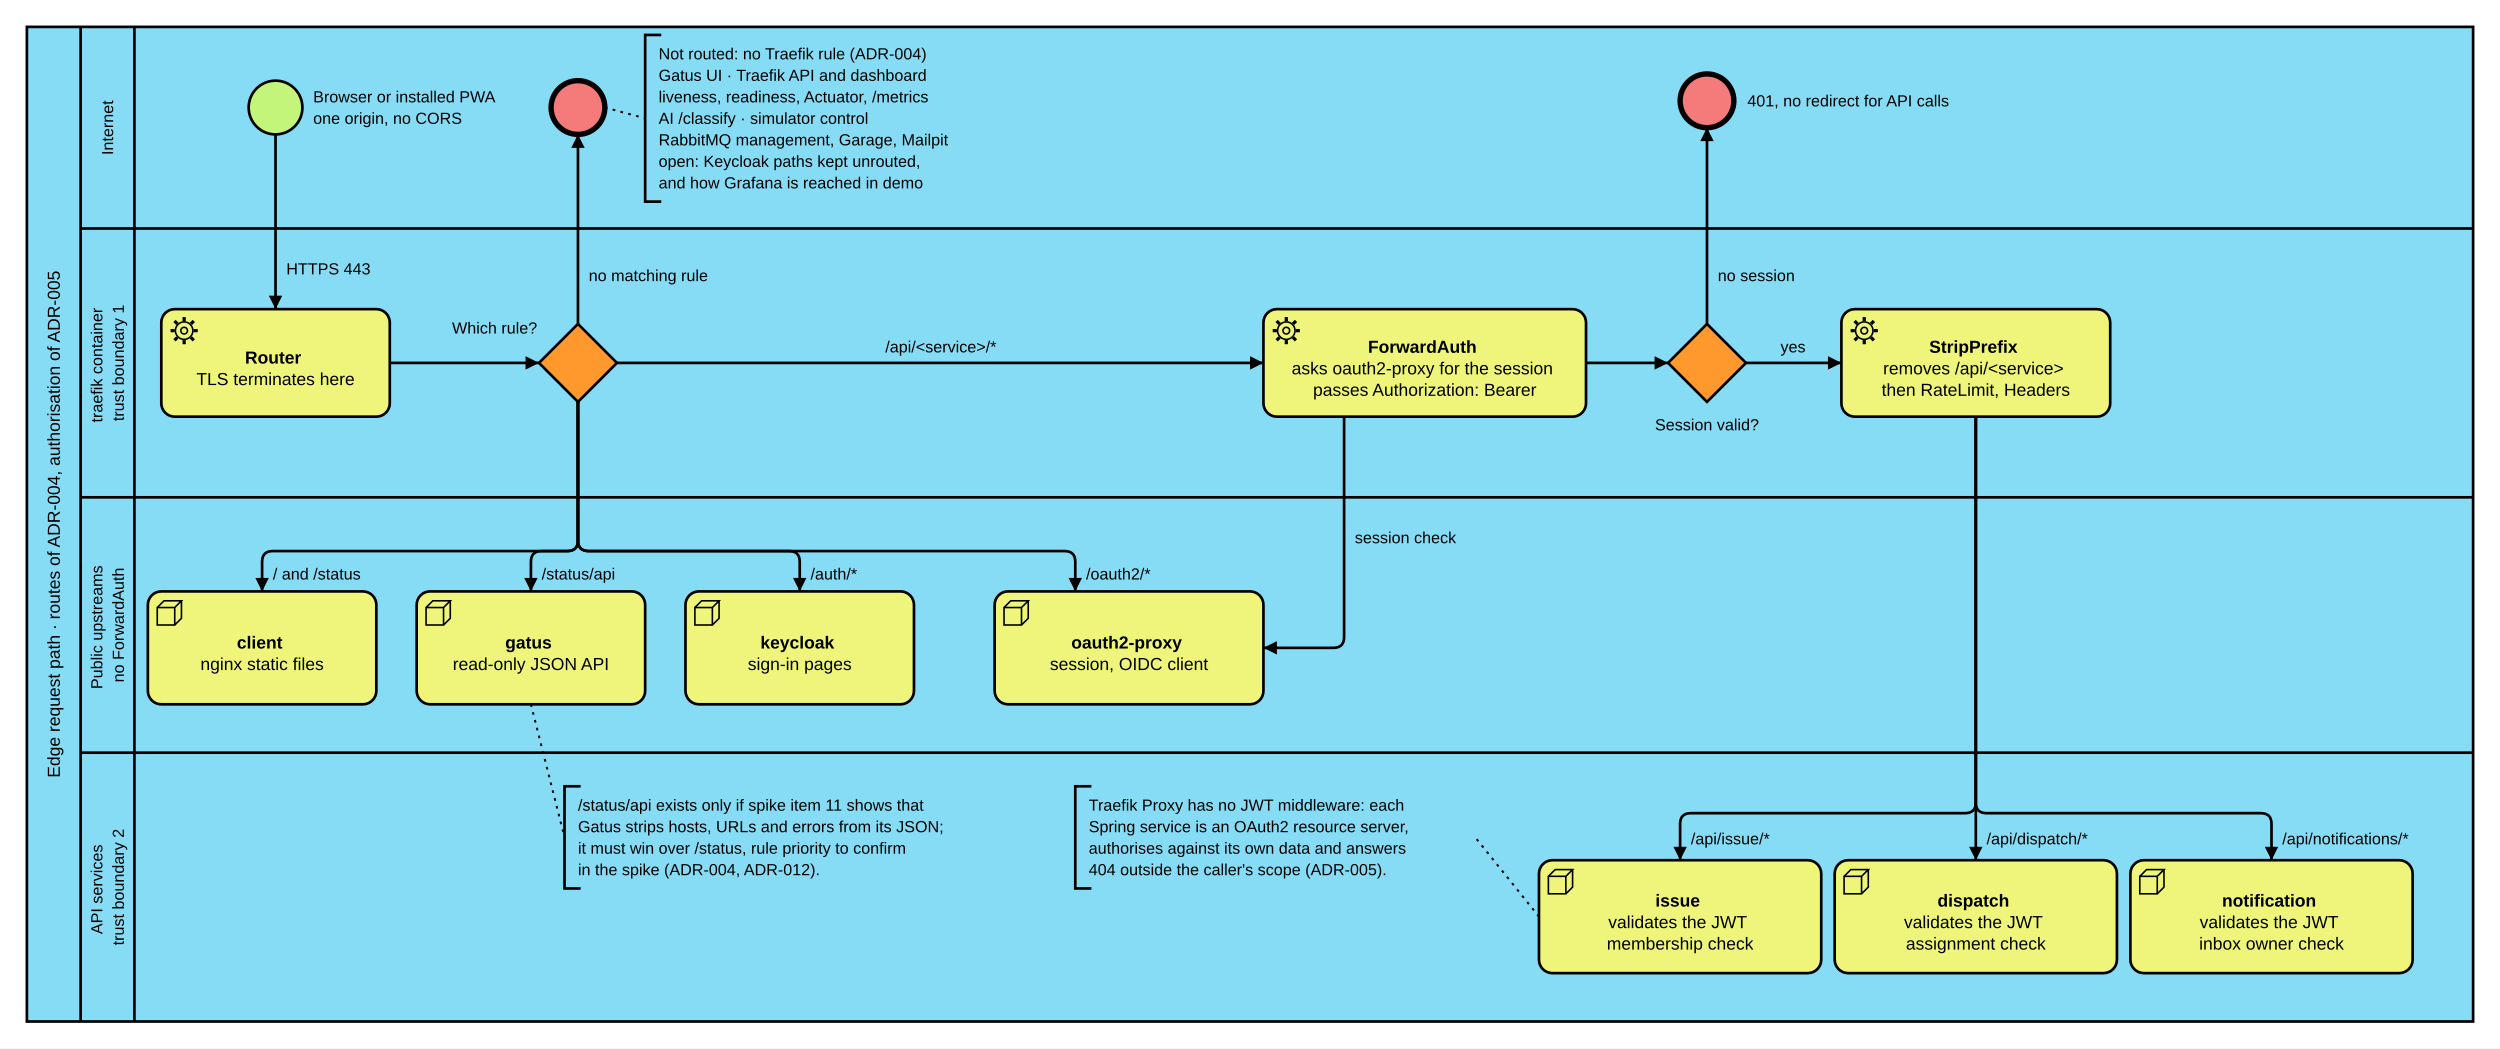
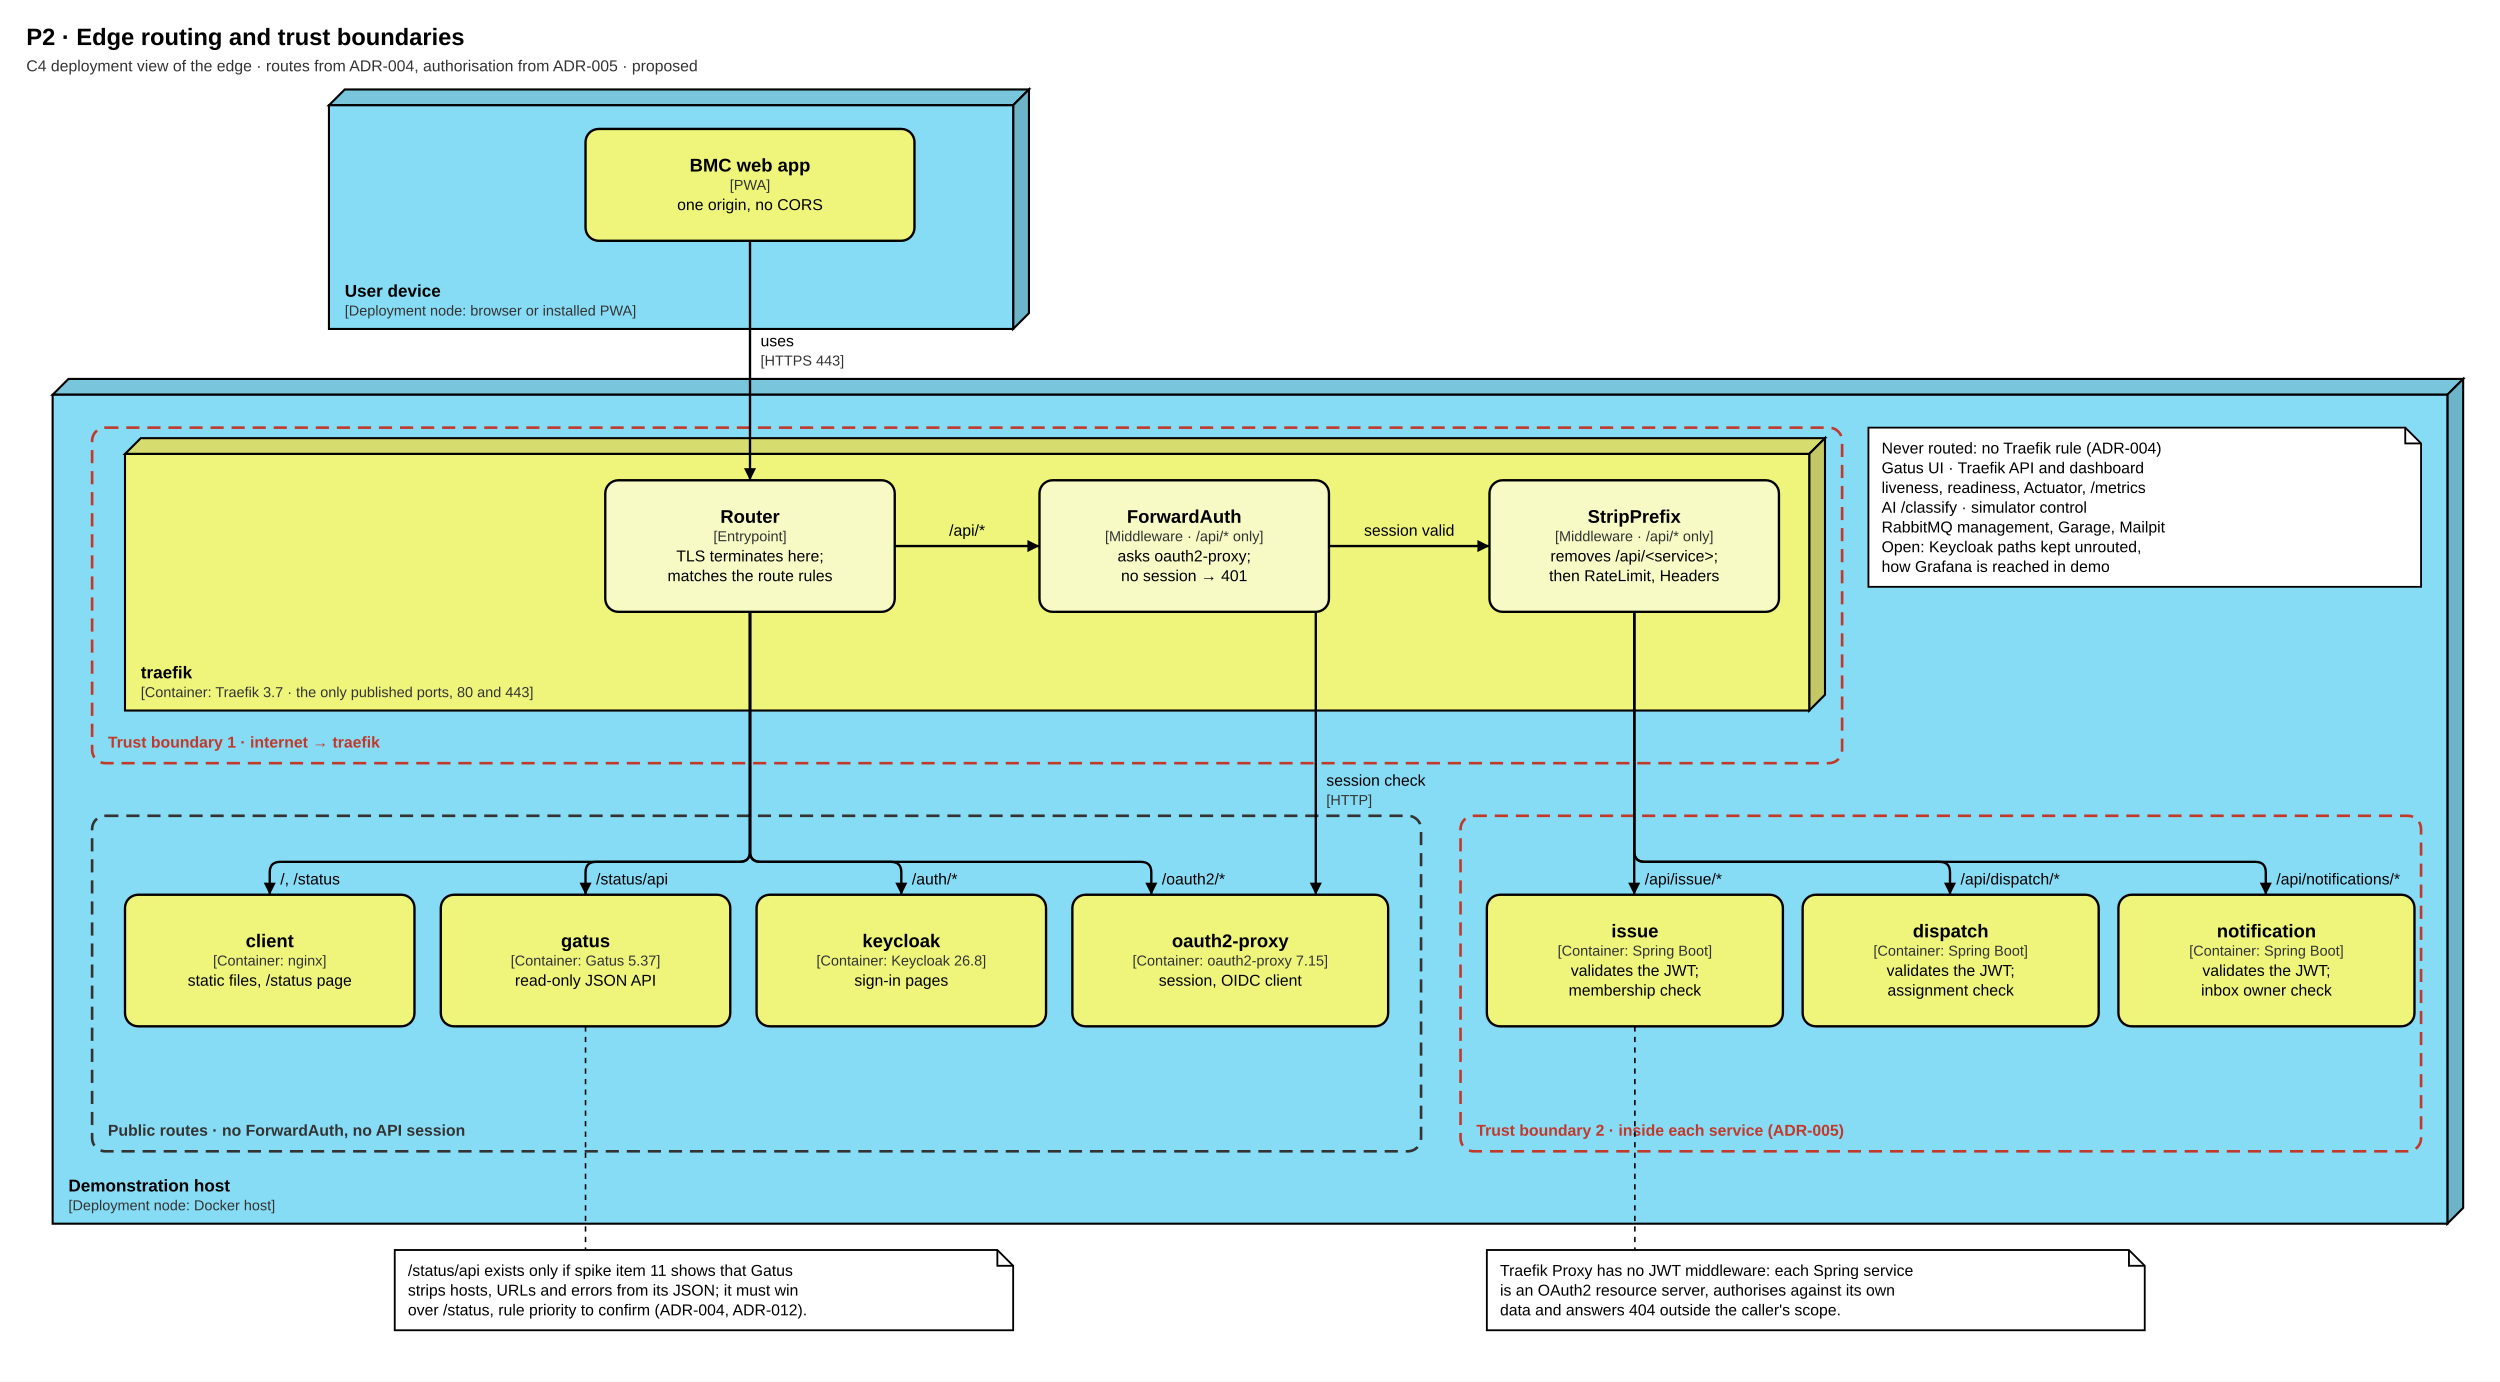
- <svg xmlns="http://www.w3.org/2000/svg" width="1860" height="780" viewBox="0 0 1860 780" font-family="Arial, 'Liberation Sans', Helvetica, sans-serif" fill="#000000">
+ <svg xmlns="http://www.w3.org/2000/svg" width="1900" height="1050" viewBox="0 0 1900 1050" font-family="Arial, 'Liberation Sans', Helvetica, sans-serif">
  <defs>
-     <marker id="arrow" viewBox="0 0 12 12" refX="11" refY="6" markerWidth="12" markerHeight="12" markerUnits="userSpaceOnUse" orient="auto">
+     <marker id="arrow" viewBox="0 0 12 12" refX="11" refY="6" markerWidth="11" markerHeight="11" markerUnits="userSpaceOnUse" orient="auto">
      <path d="M1 1 L11 6 L1 11 Z" fill="#000000" />
    </marker>
  </defs>
  <rect width="100%" height="100%" fill="#FFFFFF" />
-   <rect x="20" y="20" width="1820" height="740" fill="#87DCF5" stroke="#000000" stroke-width="2" />
-   <path d="M60 20 v740" stroke="#000000" stroke-width="2" />
-   <text x="40.0" y="390.0" font-size="13" text-anchor="middle" dominant-baseline="central" transform="rotate(-90 40.0 390.0)">
-     <tspan x="40.0" dy="0">Edge request path · routes of ADR-004, authorisation of ADR-005</tspan>
-   </text>
-   <path d="M100 20 v150" stroke="#000000" stroke-width="2" />
-   <text x="80.0" y="95.0" font-size="12" text-anchor="middle" dominant-baseline="central" transform="rotate(-90 80.0 95.0)">
-     <tspan x="80.0" dy="0">Internet</tspan>
-   </text>
-   <path d="M100 170 v200" stroke="#000000" stroke-width="2" />
-   <text x="80.0" y="262.0" font-size="12" text-anchor="middle" dominant-baseline="central" transform="rotate(-90 80.0 270.0)">
-     <tspan x="80.0" dy="0">traefik container</tspan>
-     <tspan x="80.0" dy="16">trust boundary 1</tspan>
-   </text>
-   <path d="M60 170 h1780" stroke="#000000" stroke-width="2" />
-   <path d="M100 370 v190" stroke="#000000" stroke-width="2" />
-   <text x="80.0" y="457.0" font-size="12" text-anchor="middle" dominant-baseline="central" transform="rotate(-90 80.0 465.0)">
-     <tspan x="80.0" dy="0">Public upstreams</tspan>
-     <tspan x="80.0" dy="16">no ForwardAuth</tspan>
-   </text>
-   <path d="M60 370 h1780" stroke="#000000" stroke-width="2" />
-   <path d="M100 560 v200" stroke="#000000" stroke-width="2" />
-   <text x="80.0" y="652.0" font-size="12" text-anchor="middle" dominant-baseline="central" transform="rotate(-90 80.0 660.0)">
-     <tspan x="80.0" dy="0">API services</tspan>
-     <tspan x="80.0" dy="16">trust boundary 2</tspan>
-   </text>
-   <path d="M60 560 h1780" stroke="#000000" stroke-width="2" />
-   <path d="M450 80 L480 88.0" stroke="#000000" stroke-width="1.5" stroke-dasharray="2 4" fill="none" />
-   <path d="M205 100 L205 230" stroke="#000000" stroke-width="2" fill="none" marker-end="url(#arrow)" />
-   <text stroke="#87DCF5" stroke-width="5" stroke-linejoin="round" x="213" y="200.0" font-size="12" text-anchor="start" dominant-baseline="central">
-     <tspan x="213" dy="0">HTTPS 443</tspan>
-   </text>
-   <text x="213" y="200.0" font-size="12" text-anchor="start" dominant-baseline="central">
-     <tspan x="213" dy="0">HTTPS 443</tspan>
-   </text>
-   <path d="M290 270 L401 270" stroke="#000000" stroke-width="2" fill="none" marker-end="url(#arrow)" />
-   <path d="M430 241 L430 100" stroke="#000000" stroke-width="2" fill="none" marker-end="url(#arrow)" />
-   <text stroke="#87DCF5" stroke-width="5" stroke-linejoin="round" x="438" y="205.0" font-size="12" text-anchor="start" dominant-baseline="central">
-     <tspan x="438" dy="0">no matching rule</tspan>
-   </text>
-   <text x="438" y="205.0" font-size="12" text-anchor="start" dominant-baseline="central">
-     <tspan x="438" dy="0">no matching rule</tspan>
-   </text>
-   <path d="M459 270 L940 270" stroke="#000000" stroke-width="2" fill="none" marker-end="url(#arrow)" />
-   <text stroke="#87DCF5" stroke-width="5" stroke-linejoin="round" x="700" y="258.0" font-size="12" text-anchor="middle" dominant-baseline="central">
-     <tspan x="700" dy="0">/api/&lt;service&gt;/*</tspan>
-   </text>
-   <text x="700" y="258.0" font-size="12" text-anchor="middle" dominant-baseline="central">
-     <tspan x="700" dy="0">/api/&lt;service&gt;/*</tspan>
-   </text>
-   <path d="M1180 270 L1241 270" stroke="#000000" stroke-width="2" fill="none" marker-end="url(#arrow)" />
-   <path d="M1270 241 L1270 95" stroke="#000000" stroke-width="2" fill="none" marker-end="url(#arrow)" />
-   <text stroke="#87DCF5" stroke-width="5" stroke-linejoin="round" x="1278" y="205.0" font-size="12" text-anchor="start" dominant-baseline="central">
-     <tspan x="1278" dy="0">no session</tspan>
-   </text>
-   <text x="1278" y="205.0" font-size="12" text-anchor="start" dominant-baseline="central">
-     <tspan x="1278" dy="0">no session</tspan>
-   </text>
-   <path d="M1299 270 L1370 270" stroke="#000000" stroke-width="2" fill="none" marker-end="url(#arrow)" />
-   <text stroke="#87DCF5" stroke-width="5" stroke-linejoin="round" x="1334" y="258.0" font-size="12" text-anchor="middle" dominant-baseline="central">
-     <tspan x="1334" dy="0">yes</tspan>
-   </text>
-   <text x="1334" y="258.0" font-size="12" text-anchor="middle" dominant-baseline="central">
-     <tspan x="1334" dy="0">yes</tspan>
-   </text>
-   <path d="M430 299 L430.0 402.0 Q430 410 422.0 410.0 L203.0 410.0 Q195.0 410 195.0 418.0 L195.0 440" stroke="#000000" stroke-width="2" fill="none" marker-end="url(#arrow)" />
-   <text stroke="#87DCF5" stroke-width="5" stroke-linejoin="round" x="203.0" y="427.0" font-size="12" text-anchor="start" dominant-baseline="central">
-     <tspan x="203.0" dy="0">/  and  /status</tspan>
-   </text>
-   <text x="203.0" y="427.0" font-size="12" text-anchor="start" dominant-baseline="central">
-     <tspan x="203.0" dy="0">/  and  /status</tspan>
-   </text>
-   <path d="M430 299 L430.0 402.0 Q430 410 422.0 410.0 L403.0 410.0 Q395.0 410 395.0 418.0 L395.0 440" stroke="#000000" stroke-width="2" fill="none" marker-end="url(#arrow)" />
-   <text stroke="#87DCF5" stroke-width="5" stroke-linejoin="round" x="403.0" y="427.0" font-size="12" text-anchor="start" dominant-baseline="central">
-     <tspan x="403.0" dy="0">/status/api</tspan>
-   </text>
-   <text x="403.0" y="427.0" font-size="12" text-anchor="start" dominant-baseline="central">
-     <tspan x="403.0" dy="0">/status/api</tspan>
-   </text>
-   <path d="M430 299 L430.0 402.0 Q430 410 438.0 410.0 L587.0 410.0 Q595.0 410 595.0 418.0 L595.0 440" stroke="#000000" stroke-width="2" fill="none" marker-end="url(#arrow)" />
-   <text stroke="#87DCF5" stroke-width="5" stroke-linejoin="round" x="603.0" y="427.0" font-size="12" text-anchor="start" dominant-baseline="central">
-     <tspan x="603.0" dy="0">/auth/*</tspan>
-   </text>
-   <text x="603.0" y="427.0" font-size="12" text-anchor="start" dominant-baseline="central">
-     <tspan x="603.0" dy="0">/auth/*</tspan>
-   </text>
-   <path d="M430 299 L430.0 402.0 Q430 410 438.0 410.0 L792.0 410.0 Q800 410 800.0 418.0 L800 440" stroke="#000000" stroke-width="2" fill="none" marker-end="url(#arrow)" />
-   <text stroke="#87DCF5" stroke-width="5" stroke-linejoin="round" x="808" y="427.0" font-size="12" text-anchor="start" dominant-baseline="central">
-     <tspan x="808" dy="0">/oauth2/*</tspan>
-   </text>
-   <text x="808" y="427.0" font-size="12" text-anchor="start" dominant-baseline="central">
-     <tspan x="808" dy="0">/oauth2/*</tspan>
-   </text>
-   <path d="M1000 310 L1000.0 474.0 Q1000 482 992.0 482.0 L940 482" stroke="#000000" stroke-width="2" fill="none" marker-end="url(#arrow)" />
-   <text stroke="#87DCF5" stroke-width="5" stroke-linejoin="round" x="1008" y="400.0" font-size="12" text-anchor="start" dominant-baseline="central">
-     <tspan x="1008" dy="0">session check</tspan>
-   </text>
-   <text x="1008" y="400.0" font-size="12" text-anchor="start" dominant-baseline="central">
-     <tspan x="1008" dy="0">session check</tspan>
-   </text>
-   <path d="M1470 310 L1470.0 597.0 Q1470 605 1462.0 605.0 L1258.0 605.0 Q1250 605 1250.0 613.0 L1250 640" stroke="#000000" stroke-width="2" fill="none" marker-end="url(#arrow)" />
-   <text stroke="#87DCF5" stroke-width="5" stroke-linejoin="round" x="1258" y="624.0" font-size="12" text-anchor="start" dominant-baseline="central">
-     <tspan x="1258" dy="0">/api/issue/*</tspan>
-   </text>
-   <text x="1258" y="624.0" font-size="12" text-anchor="start" dominant-baseline="central">
-     <tspan x="1258" dy="0">/api/issue/*</tspan>
-   </text>
-   <path d="M1470 310 L1470 640" stroke="#000000" stroke-width="2" fill="none" marker-end="url(#arrow)" />
-   <text stroke="#87DCF5" stroke-width="5" stroke-linejoin="round" x="1478" y="624.0" font-size="12" text-anchor="start" dominant-baseline="central">
-     <tspan x="1478" dy="0">/api/dispatch/*</tspan>
-   </text>
-   <text x="1478" y="624.0" font-size="12" text-anchor="start" dominant-baseline="central">
-     <tspan x="1478" dy="0">/api/dispatch/*</tspan>
-   </text>
-   <path d="M1470 310 L1470.0 597.0 Q1470 605 1478.0 605.0 L1682.0 605.0 Q1690 605 1690.0 613.0 L1690 640" stroke="#000000" stroke-width="2" fill="none" marker-end="url(#arrow)" />
-   <text stroke="#87DCF5" stroke-width="5" stroke-linejoin="round" x="1698" y="624.0" font-size="12" text-anchor="start" dominant-baseline="central">
-     <tspan x="1698" dy="0">/api/notifications/*</tspan>
-   </text>
-   <text x="1698" y="624.0" font-size="12" text-anchor="start" dominant-baseline="central">
-     <tspan x="1698" dy="0">/api/notifications/*</tspan>
-   </text>
-   <path d="M395.0 524 L420 623.0" stroke="#000000" stroke-width="1.5" stroke-dasharray="2 4" fill="none" />
-   <path d="M1145 682.0 L1097.6 623.0" stroke="#000000" stroke-width="1.5" stroke-dasharray="2 4" fill="none" />
-   <circle cx="205" cy="80" r="20" fill="#C3F57A" stroke="#000000" stroke-width="2" />
-   <text x="233" y="72.0" font-size="12" text-anchor="start" dominant-baseline="central">
-     <tspan x="233" dy="0">Browser or installed PWA</tspan>
-     <tspan x="233" dy="16">one origin, no CORS</tspan>
-   </text>
-   <rect x="120" y="230" width="170" height="80" rx="10" fill="#EEF57A" stroke="#000000" stroke-width="2" />
-   <path d="M137 246 m0 -7 l0.0 -3.1" stroke="#000000" stroke-width="2.4" />
-   <path d="M137 246 m0 7 l0.0 3.1" stroke="#000000" stroke-width="2.4" />
-   <path d="M137 246 m-7 0 l-3.1 0.0" stroke="#000000" stroke-width="2.4" />
-   <path d="M137 246 m7 0 l3.1 0.0" stroke="#000000" stroke-width="2.4" />
-   <path d="M137 246 m5 5 l2.2 2.2" stroke="#000000" stroke-width="2.4" />
-   <path d="M137 246 m-5 -5 l-2.2 -2.2" stroke="#000000" stroke-width="2.4" />
-   <path d="M137 246 m5 -5 l2.2 -2.2" stroke="#000000" stroke-width="2.4" />
-   <path d="M137 246 m-5 5 l-2.2 2.2" stroke="#000000" stroke-width="2.4" />
-   <circle cx="137" cy="246" r="6.5" stroke="#000000" stroke-width="1.2" fill="#EEF57A" />
-   <circle cx="137" cy="246" r="2.5" stroke="#000000" stroke-width="1.2" fill="none" />
-   <text x="205.0" y="266.0" font-size="13" text-anchor="middle" dominant-baseline="central">
-     <tspan x="205.0" dy="0" font-weight="bold">Router</tspan>
-     <tspan x="205.0" dy="16">TLS terminates here</tspan>
-   </text>
-   <path d="M430 241 L459 270 L430 299 L401 270 Z" fill="#FF992E" stroke="#000000" stroke-width="2" />
-   <text x="368" y="244.0" font-size="12" text-anchor="middle" dominant-baseline="central">
-     <tspan x="368" dy="0">Which rule?</tspan>
-   </text>
-   <circle cx="430" cy="80" r="20" fill="#F57A7A" stroke="#000000" stroke-width="4" />
-   <text x="430" y="122.0" font-size="12" text-anchor="middle" dominant-baseline="central">
-     <tspan x="430" dy="0" />
-   </text>
-   <path d="M492 26 H480 V150 H492" stroke="#000000" stroke-width="2" fill="none" />
-   <text x="490" y="40.0" font-size="12" text-anchor="start" dominant-baseline="central">
-     <tspan x="490" dy="0">Not routed: no Traefik rule (ADR-004)</tspan>
-     <tspan x="490" dy="16">Gatus UI · Traefik API and dashboard</tspan>
-     <tspan x="490" dy="16">liveness, readiness, Actuator, /metrics</tspan>
-     <tspan x="490" dy="16">AI /classify · simulator control</tspan>
-     <tspan x="490" dy="16">RabbitMQ management, Garage, Mailpit</tspan>
-     <tspan x="490" dy="16">open: Keycloak paths kept unrouted,</tspan>
-     <tspan x="490" dy="16">and how Grafana is reached in demo</tspan>
-   </text>
-   <rect x="940" y="230" width="240" height="80" rx="10" fill="#EEF57A" stroke="#000000" stroke-width="2" />
-   <path d="M957 246 m0 -7 l0.0 -3.1" stroke="#000000" stroke-width="2.4" />
-   <path d="M957 246 m0 7 l0.0 3.1" stroke="#000000" stroke-width="2.4" />
-   <path d="M957 246 m-7 0 l-3.1 0.0" stroke="#000000" stroke-width="2.4" />
-   <path d="M957 246 m7 0 l3.1 0.0" stroke="#000000" stroke-width="2.4" />
-   <path d="M957 246 m5 5 l2.2 2.2" stroke="#000000" stroke-width="2.4" />
-   <path d="M957 246 m-5 -5 l-2.2 -2.2" stroke="#000000" stroke-width="2.4" />
-   <path d="M957 246 m5 -5 l2.2 -2.2" stroke="#000000" stroke-width="2.4" />
-   <path d="M957 246 m-5 5 l-2.2 2.2" stroke="#000000" stroke-width="2.4" />
-   <circle cx="957" cy="246" r="6.5" stroke="#000000" stroke-width="1.2" fill="#EEF57A" />
-   <circle cx="957" cy="246" r="2.5" stroke="#000000" stroke-width="1.2" fill="none" />
-   <text x="1060.0" y="258.0" font-size="13" text-anchor="middle" dominant-baseline="central">
-     <tspan x="1060.0" dy="0" font-weight="bold">ForwardAuth</tspan>
-     <tspan x="1060.0" dy="16">asks oauth2-proxy for the session</tspan>
-     <tspan x="1060.0" dy="16">passes Authorization: Bearer</tspan>
-   </text>
-   <path d="M1270 241 L1299 270 L1270 299 L1241 270 Z" fill="#FF992E" stroke="#000000" stroke-width="2" />
-   <text x="1270" y="316.0" font-size="12" text-anchor="middle" dominant-baseline="central">
-     <tspan x="1270" dy="0">Session valid?</tspan>
-   </text>
-   <circle cx="1270" cy="75" r="20" fill="#F57A7A" stroke="#000000" stroke-width="4" />
-   <text x="1300" y="75.0" font-size="12" text-anchor="start" dominant-baseline="central">
-     <tspan x="1300" dy="0">401, no redirect for API calls</tspan>
-   </text>
-   <rect x="1370" y="230" width="200" height="80" rx="10" fill="#EEF57A" stroke="#000000" stroke-width="2" />
-   <path d="M1387 246 m0 -7 l0.0 -3.1" stroke="#000000" stroke-width="2.4" />
-   <path d="M1387 246 m0 7 l0.0 3.1" stroke="#000000" stroke-width="2.4" />
-   <path d="M1387 246 m-7 0 l-3.1 0.0" stroke="#000000" stroke-width="2.4" />
-   <path d="M1387 246 m7 0 l3.1 0.0" stroke="#000000" stroke-width="2.4" />
-   <path d="M1387 246 m5 5 l2.2 2.2" stroke="#000000" stroke-width="2.4" />
-   <path d="M1387 246 m-5 -5 l-2.2 -2.2" stroke="#000000" stroke-width="2.4" />
-   <path d="M1387 246 m5 -5 l2.2 -2.2" stroke="#000000" stroke-width="2.4" />
-   <path d="M1387 246 m-5 5 l-2.2 2.2" stroke="#000000" stroke-width="2.4" />
-   <circle cx="1387" cy="246" r="6.5" stroke="#000000" stroke-width="1.2" fill="#EEF57A" />
-   <circle cx="1387" cy="246" r="2.5" stroke="#000000" stroke-width="1.2" fill="none" />
-   <text x="1470.0" y="258.0" font-size="13" text-anchor="middle" dominant-baseline="central">
-     <tspan x="1470.0" dy="0" font-weight="bold">StripPrefix</tspan>
-     <tspan x="1470.0" dy="16">removes /api/&lt;service&gt;</tspan>
-     <tspan x="1470.0" dy="16">then RateLimit, Headers</tspan>
-   </text>
-   <rect x="110" y="440" width="170" height="84" rx="10" fill="#EEF57A" stroke="#000000" stroke-width="2" />
-   <path d="M117 452 h13 v13 h-13 z M117 452 l5 -5 h13 l-5 5 M130 465 l5 -5 v-13" stroke="#000000" stroke-width="1.2" fill="none" />
-   <text x="195.0" y="478.0" font-size="13" text-anchor="middle" dominant-baseline="central">
-     <tspan x="195.0" dy="0" font-weight="bold">client</tspan>
-     <tspan x="195.0" dy="16">nginx static files</tspan>
-   </text>
-   <rect x="310" y="440" width="170" height="84" rx="10" fill="#EEF57A" stroke="#000000" stroke-width="2" />
-   <path d="M317 452 h13 v13 h-13 z M317 452 l5 -5 h13 l-5 5 M330 465 l5 -5 v-13" stroke="#000000" stroke-width="1.2" fill="none" />
-   <text x="395.0" y="478.0" font-size="13" text-anchor="middle" dominant-baseline="central">
-     <tspan x="395.0" dy="0" font-weight="bold">gatus</tspan>
-     <tspan x="395.0" dy="16">read-only JSON API</tspan>
-   </text>
-   <rect x="510" y="440" width="170" height="84" rx="10" fill="#EEF57A" stroke="#000000" stroke-width="2" />
-   <path d="M517 452 h13 v13 h-13 z M517 452 l5 -5 h13 l-5 5 M530 465 l5 -5 v-13" stroke="#000000" stroke-width="1.2" fill="none" />
-   <text x="595.0" y="478.0" font-size="13" text-anchor="middle" dominant-baseline="central">
-     <tspan x="595.0" dy="0" font-weight="bold">keycloak</tspan>
-     <tspan x="595.0" dy="16">sign-in pages</tspan>
-   </text>
-   <rect x="740" y="440" width="200" height="84" rx="10" fill="#EEF57A" stroke="#000000" stroke-width="2" />
-   <path d="M747 452 h13 v13 h-13 z M747 452 l5 -5 h13 l-5 5 M760 465 l5 -5 v-13" stroke="#000000" stroke-width="1.2" fill="none" />
-   <text x="840.0" y="478.0" font-size="13" text-anchor="middle" dominant-baseline="central">
-     <tspan x="840.0" dy="0" font-weight="bold">oauth2-proxy</tspan>
-     <tspan x="840.0" dy="16">session, OIDC client</tspan>
-   </text>
-   <rect x="1145" y="640" width="210" height="84" rx="10" fill="#EEF57A" stroke="#000000" stroke-width="2" />
-   <path d="M1152 652 h13 v13 h-13 z M1152 652 l5 -5 h13 l-5 5 M1165 665 l5 -5 v-13" stroke="#000000" stroke-width="1.2" fill="none" />
-   <text x="1250.0" y="670.0" font-size="13" text-anchor="middle" dominant-baseline="central">
-     <tspan x="1250.0" dy="0" font-weight="bold">issue</tspan>
-     <tspan x="1250.0" dy="16">validates the JWT</tspan>
-     <tspan x="1250.0" dy="16">membership check</tspan>
-   </text>
-   <rect x="1365" y="640" width="210" height="84" rx="10" fill="#EEF57A" stroke="#000000" stroke-width="2" />
-   <path d="M1372 652 h13 v13 h-13 z M1372 652 l5 -5 h13 l-5 5 M1385 665 l5 -5 v-13" stroke="#000000" stroke-width="1.2" fill="none" />
-   <text x="1470.0" y="670.0" font-size="13" text-anchor="middle" dominant-baseline="central">
-     <tspan x="1470.0" dy="0" font-weight="bold">dispatch</tspan>
-     <tspan x="1470.0" dy="16">validates the JWT</tspan>
-     <tspan x="1470.0" dy="16">assignment check</tspan>
-   </text>
-   <rect x="1585" y="640" width="210" height="84" rx="10" fill="#EEF57A" stroke="#000000" stroke-width="2" />
-   <path d="M1592 652 h13 v13 h-13 z M1592 652 l5 -5 h13 l-5 5 M1605 665 l5 -5 v-13" stroke="#000000" stroke-width="1.2" fill="none" />
-   <text x="1690.0" y="670.0" font-size="13" text-anchor="middle" dominant-baseline="central">
-     <tspan x="1690.0" dy="0" font-weight="bold">notification</tspan>
-     <tspan x="1690.0" dy="16">validates the JWT</tspan>
-     <tspan x="1690.0" dy="16">inbox owner check</tspan>
-   </text>
-   <path d="M432 585 H420 V661 H432" stroke="#000000" stroke-width="2" fill="none" />
-   <text x="430" y="599.0" font-size="12" text-anchor="start" dominant-baseline="central">
-     <tspan x="430" dy="0">/status/api exists only if spike item 11 shows that</tspan>
-     <tspan x="430" dy="16">Gatus strips hosts, URLs and errors from its JSON;</tspan>
-     <tspan x="430" dy="16">it must win over /status, rule priority to confirm</tspan>
-     <tspan x="430" dy="16">in the spike (ADR-004, ADR-012).</tspan>
-   </text>
-   <path d="M812 585 H800 V661 H812" stroke="#000000" stroke-width="2" fill="none" />
-   <text x="810" y="599.0" font-size="12" text-anchor="start" dominant-baseline="central">
-     <tspan x="810" dy="0">Traefik Proxy has no JWT middleware: each</tspan>
-     <tspan x="810" dy="16">Spring service is an OAuth2 resource server,</tspan>
-     <tspan x="810" dy="16">authorises against its own data and answers</tspan>
-     <tspan x="810" dy="16">404 outside the caller's scope (ADR-005).</tspan>
-   </text>
+   <path d="M250 80 l12 -12 h520 l-12 12 z" fill="#79C6DC" stroke="#000000" stroke-width="1.6" />
+   <path d="M770 80 l12 -12 v170 l-12 12 z" fill="#6EB4C8" stroke="#000000" stroke-width="1.6" />
+   <rect x="250" y="80" width="520" height="170" fill="#87DCF5" stroke="#000000" stroke-width="1.6" />
+   <text x="262" y="221" font-size="13" font-weight="bold" fill="#000000" text-anchor="start" dominant-baseline="central">User device</text>
+   <text x="262" y="236" font-size="11" font-weight="normal" fill="#333333" text-anchor="start" dominant-baseline="central">[Deployment node: browser or installed PWA]</text>
+   <path d="M40 300 l12 -12 h1820 l-12 12 z" fill="#79C6DC" stroke="#000000" stroke-width="1.6" />
+   <path d="M1860 300 l12 -12 v630 l-12 12 z" fill="#6EB4C8" stroke="#000000" stroke-width="1.6" />
+   <rect x="40" y="300" width="1820" height="630" fill="#87DCF5" stroke="#000000" stroke-width="1.6" />
+   <text x="52" y="901" font-size="13" font-weight="bold" fill="#000000" text-anchor="start" dominant-baseline="central">Demonstration host</text>
+   <text x="52" y="916" font-size="11" font-weight="normal" fill="#333333" text-anchor="start" dominant-baseline="central">[Deployment node: Docker host]</text>
+   <rect x="70" y="325" width="1330" height="255" rx="10" fill="none" stroke="#C0392B" stroke-width="2" stroke-dasharray="10 6" />
+   <text x="82" y="564" font-size="12" font-weight="bold" fill="#C0392B" text-anchor="start" dominant-baseline="central">Trust boundary 1 · internet → traefik</text>
+   <path d="M95 345 l12 -12 h1280 l-12 12 z" fill="#D6DC6D" stroke="#000000" stroke-width="1.6" />
+   <path d="M1375 345 l12 -12 v195 l-12 12 z" fill="#C3C864" stroke="#000000" stroke-width="1.6" />
+   <rect x="95" y="345" width="1280" height="195" fill="#EEF57A" stroke="#000000" stroke-width="1.6" />
+   <text x="107" y="511" font-size="13" font-weight="bold" fill="#000000" text-anchor="start" dominant-baseline="central">traefik</text>
+   <text x="107" y="526" font-size="11" font-weight="normal" fill="#333333" text-anchor="start" dominant-baseline="central">[Container: Traefik 3.7 · the only published ports, 80 and 443]</text>
+   <rect x="70" y="620" width="1010" height="255" rx="10" fill="none" stroke="#333333" stroke-width="2" stroke-dasharray="10 6" />
+   <text x="82" y="859" font-size="12" font-weight="bold" fill="#333333" text-anchor="start" dominant-baseline="central">Public routes · no ForwardAuth, no API session</text>
+   <rect x="1110" y="620" width="730" height="255" rx="10" fill="none" stroke="#C0392B" stroke-width="2" stroke-dasharray="10 6" />
+   <text x="1122" y="859" font-size="12" font-weight="bold" fill="#C0392B" text-anchor="start" dominant-baseline="central">Trust boundary 2 · inside each service (ADR-005)</text>
+   <path d="M570 465 L570.0 647.0 Q570 655 562.0 655.0 L213.0 655.0 Q205 655 205.0 663.0 L205 680" stroke="#000000" stroke-width="1.8" fill="none" marker-end="url(#arrow)" />
+   <text stroke="#87DCF5" stroke-width="5" stroke-linejoin="round" x="213" y="668" font-size="12" font-weight="normal" fill="#000000" text-anchor="start" dominant-baseline="central">/, /status</text>
+   <text x="213" y="668" font-size="12" font-weight="normal" fill="#000000" text-anchor="start" dominant-baseline="central">/, /status</text>
+   <path d="M570 465 L570.0 647.0 Q570 655 562.0 655.0 L453.0 655.0 Q445 655 445.0 663.0 L445 680" stroke="#000000" stroke-width="1.8" fill="none" marker-end="url(#arrow)" />
+   <text stroke="#87DCF5" stroke-width="5" stroke-linejoin="round" x="453" y="668" font-size="12" font-weight="normal" fill="#000000" text-anchor="start" dominant-baseline="central">/status/api</text>
+   <text x="453" y="668" font-size="12" font-weight="normal" fill="#000000" text-anchor="start" dominant-baseline="central">/status/api</text>
+   <path d="M570 465 L570.0 647.0 Q570 655 578.0 655.0 L677.0 655.0 Q685 655 685.0 663.0 L685 680" stroke="#000000" stroke-width="1.8" fill="none" marker-end="url(#arrow)" />
+   <text stroke="#87DCF5" stroke-width="5" stroke-linejoin="round" x="693" y="668" font-size="12" font-weight="normal" fill="#000000" text-anchor="start" dominant-baseline="central">/auth/*</text>
+   <text x="693" y="668" font-size="12" font-weight="normal" fill="#000000" text-anchor="start" dominant-baseline="central">/auth/*</text>
+   <path d="M570 465 L570.0 647.0 Q570 655 578.0 655.0 L867.0 655.0 Q875 655 875.0 663.0 L875 680" stroke="#000000" stroke-width="1.8" fill="none" marker-end="url(#arrow)" />
+   <text stroke="#87DCF5" stroke-width="5" stroke-linejoin="round" x="883" y="668" font-size="12" font-weight="normal" fill="#000000" text-anchor="start" dominant-baseline="central">/oauth2/*</text>
+   <text x="883" y="668" font-size="12" font-weight="normal" fill="#000000" text-anchor="start" dominant-baseline="central">/oauth2/*</text>
+   <path d="M1242 465 L1242 680" stroke="#000000" stroke-width="1.8" fill="none" marker-end="url(#arrow)" />
+   <text stroke="#87DCF5" stroke-width="5" stroke-linejoin="round" x="1250" y="668" font-size="12" font-weight="normal" fill="#000000" text-anchor="start" dominant-baseline="central">/api/issue/*</text>
+   <text x="1250" y="668" font-size="12" font-weight="normal" fill="#000000" text-anchor="start" dominant-baseline="central">/api/issue/*</text>
+   <path d="M1242 465 L1242.0 647.0 Q1242 655 1250.0 655.0 L1474.0 655.0 Q1482 655 1482.0 663.0 L1482 680" stroke="#000000" stroke-width="1.8" fill="none" marker-end="url(#arrow)" />
+   <text stroke="#87DCF5" stroke-width="5" stroke-linejoin="round" x="1490" y="668" font-size="12" font-weight="normal" fill="#000000" text-anchor="start" dominant-baseline="central">/api/dispatch/*</text>
+   <text x="1490" y="668" font-size="12" font-weight="normal" fill="#000000" text-anchor="start" dominant-baseline="central">/api/dispatch/*</text>
+   <path d="M1242 465 L1242.0 647.0 Q1242 655 1250.0 655.0 L1714.0 655.0 Q1722 655 1722.0 663.0 L1722 680" stroke="#000000" stroke-width="1.8" fill="none" marker-end="url(#arrow)" />
+   <text stroke="#87DCF5" stroke-width="5" stroke-linejoin="round" x="1730" y="668" font-size="12" font-weight="normal" fill="#000000" text-anchor="start" dominant-baseline="central">/api/notifications/*</text>
+   <text x="1730" y="668" font-size="12" font-weight="normal" fill="#000000" text-anchor="start" dominant-baseline="central">/api/notifications/*</text>
+   <path d="M570 183 L570 365" stroke="#000000" stroke-width="1.8" fill="none" marker-end="url(#arrow)" />
+   <text stroke="#FFFFFF" stroke-width="5" stroke-linejoin="round" x="578" y="259" font-size="12" font-weight="normal" fill="#000000" text-anchor="start" dominant-baseline="central">uses</text>
+   <text stroke="#FFFFFF" stroke-width="5" stroke-linejoin="round" x="578" y="274" font-size="11" font-weight="normal" fill="#333333" text-anchor="start" dominant-baseline="central">[HTTPS 443]</text>
+   <text x="578" y="259" font-size="12" font-weight="normal" fill="#000000" text-anchor="start" dominant-baseline="central">uses</text>
+   <text x="578" y="274" font-size="11" font-weight="normal" fill="#333333" text-anchor="start" dominant-baseline="central">[HTTPS 443]</text>
+   <path d="M680 415 L790 415" stroke="#000000" stroke-width="1.8" fill="none" marker-end="url(#arrow)" />
+   <text stroke="#EEF57A" stroke-width="5" stroke-linejoin="round" x="735" y="403" font-size="12" font-weight="normal" fill="#000000" text-anchor="middle" dominant-baseline="central">/api/*</text>
+   <text x="735" y="403" font-size="12" font-weight="normal" fill="#000000" text-anchor="middle" dominant-baseline="central">/api/*</text>
+   <path d="M1010 415 L1132 415" stroke="#000000" stroke-width="1.8" fill="none" marker-end="url(#arrow)" />
+   <text stroke="#EEF57A" stroke-width="5" stroke-linejoin="round" x="1071" y="403" font-size="12" font-weight="normal" fill="#000000" text-anchor="middle" dominant-baseline="central">session valid</text>
+   <text x="1071" y="403" font-size="12" font-weight="normal" fill="#000000" text-anchor="middle" dominant-baseline="central">session valid</text>
+   <path d="M1000 465 L1000 680" stroke="#000000" stroke-width="1.8" fill="none" marker-end="url(#arrow)" />
+   <text stroke="#87DCF5" stroke-width="5" stroke-linejoin="round" x="1008" y="593" font-size="12" font-weight="normal" fill="#000000" text-anchor="start" dominant-baseline="central">session check</text>
+   <text stroke="#87DCF5" stroke-width="5" stroke-linejoin="round" x="1008" y="608" font-size="11" font-weight="normal" fill="#333333" text-anchor="start" dominant-baseline="central">[HTTP]</text>
+   <text x="1008" y="593" font-size="12" font-weight="normal" fill="#000000" text-anchor="start" dominant-baseline="central">session check</text>
+   <text x="1008" y="608" font-size="11" font-weight="normal" fill="#333333" text-anchor="start" dominant-baseline="central">[HTTP]</text>
+   <path d="M445.0 780 L445.0 950" stroke="#000000" stroke-width="1.2" stroke-dasharray="4 4" fill="none" />
+   <path d="M1242.5 780 L1242.5 950" stroke="#000000" stroke-width="1.2" stroke-dasharray="4 4" fill="none" />
+   <text x="20" y="28" font-size="18" font-weight="bold" fill="#000000" text-anchor="start" dominant-baseline="central">P2 · Edge routing and trust boundaries</text>
+   <text x="20" y="50" font-size="12" font-weight="normal" fill="#333333" text-anchor="start" dominant-baseline="central">C4 deployment view of the edge · routes from ADR-004, authorisation from ADR-005 · proposed</text>
+   <rect x="445" y="98" width="250" height="85" rx="10" fill="#EEF57A" stroke="#000000" stroke-width="1.8" />
+   <text x="570.0" y="125.5" font-size="14" font-weight="bold" fill="#000000" text-anchor="middle" dominant-baseline="central">BMC web app</text>
+   <text x="570.0" y="140.5" font-size="11" font-weight="normal" fill="#333333" text-anchor="middle" dominant-baseline="central">[PWA]</text>
+   <text x="570.0" y="155.5" font-size="12" font-weight="normal" fill="#000000" text-anchor="middle" dominant-baseline="central">one origin, no CORS</text>
+   <rect x="460" y="365" width="220" height="100" rx="10" fill="#F7FAC4" stroke="#000000" stroke-width="1.8" />
+   <text x="570.0" y="392.5" font-size="14" font-weight="bold" fill="#000000" text-anchor="middle" dominant-baseline="central">Router</text>
+   <text x="570.0" y="407.5" font-size="11" font-weight="normal" fill="#333333" text-anchor="middle" dominant-baseline="central">[Entrypoint]</text>
+   <text x="570.0" y="422.5" font-size="12" font-weight="normal" fill="#000000" text-anchor="middle" dominant-baseline="central">TLS terminates here;</text>
+   <text x="570.0" y="437.5" font-size="12" font-weight="normal" fill="#000000" text-anchor="middle" dominant-baseline="central">matches the route rules</text>
+   <rect x="790" y="365" width="220" height="100" rx="10" fill="#F7FAC4" stroke="#000000" stroke-width="1.8" />
+   <text x="900.0" y="392.5" font-size="14" font-weight="bold" fill="#000000" text-anchor="middle" dominant-baseline="central">ForwardAuth</text>
+   <text x="900.0" y="407.5" font-size="11" font-weight="normal" fill="#333333" text-anchor="middle" dominant-baseline="central">[Middleware · /api/* only]</text>
+   <text x="900.0" y="422.5" font-size="12" font-weight="normal" fill="#000000" text-anchor="middle" dominant-baseline="central">asks oauth2-proxy;</text>
+   <text x="900.0" y="437.5" font-size="12" font-weight="normal" fill="#000000" text-anchor="middle" dominant-baseline="central">no session → 401</text>
+   <rect x="1132" y="365" width="220" height="100" rx="10" fill="#F7FAC4" stroke="#000000" stroke-width="1.8" />
+   <text x="1242.0" y="392.5" font-size="14" font-weight="bold" fill="#000000" text-anchor="middle" dominant-baseline="central">StripPrefix</text>
+   <text x="1242.0" y="407.5" font-size="11" font-weight="normal" fill="#333333" text-anchor="middle" dominant-baseline="central">[Middleware · /api/* only]</text>
+   <text x="1242.0" y="422.5" font-size="12" font-weight="normal" fill="#000000" text-anchor="middle" dominant-baseline="central">removes /api/&lt;service&gt;;</text>
+   <text x="1242.0" y="437.5" font-size="12" font-weight="normal" fill="#000000" text-anchor="middle" dominant-baseline="central">then RateLimit, Headers</text>
+   <path d="M1420 325 h408 l12 12 v109 h-420 z" fill="#FFFFFF" stroke="#000000" stroke-width="1.4" />
+   <path d="M1828 325 v12 h12" fill="none" stroke="#000000" stroke-width="1.4" />
+   <text x="1430" y="340.5" font-size="12" font-weight="normal" fill="#000000" text-anchor="start" dominant-baseline="central">Never routed: no Traefik rule (ADR-004)</text>
+   <text x="1430" y="355.5" font-size="12" font-weight="normal" fill="#000000" text-anchor="start" dominant-baseline="central">Gatus UI · Traefik API and dashboard</text>
+   <text x="1430" y="370.5" font-size="12" font-weight="normal" fill="#000000" text-anchor="start" dominant-baseline="central">liveness, readiness, Actuator, /metrics</text>
+   <text x="1430" y="385.5" font-size="12" font-weight="normal" fill="#000000" text-anchor="start" dominant-baseline="central">AI /classify · simulator control</text>
+   <text x="1430" y="400.5" font-size="12" font-weight="normal" fill="#000000" text-anchor="start" dominant-baseline="central">RabbitMQ management, Garage, Mailpit</text>
+   <text x="1430" y="415.5" font-size="12" font-weight="normal" fill="#000000" text-anchor="start" dominant-baseline="central">Open: Keycloak paths kept unrouted,</text>
+   <text x="1430" y="430.5" font-size="12" font-weight="normal" fill="#000000" text-anchor="start" dominant-baseline="central">how Grafana is reached in demo</text>
+   <rect x="95" y="680" width="220" height="100" rx="10" fill="#EEF57A" stroke="#000000" stroke-width="1.8" />
+   <text x="205.0" y="715.0" font-size="14" font-weight="bold" fill="#000000" text-anchor="middle" dominant-baseline="central">client</text>
+   <text x="205.0" y="730.0" font-size="11" font-weight="normal" fill="#333333" text-anchor="middle" dominant-baseline="central">[Container: nginx]</text>
+   <text x="205.0" y="745.0" font-size="12" font-weight="normal" fill="#000000" text-anchor="middle" dominant-baseline="central">static files, /status page</text>
+   <rect x="335" y="680" width="220" height="100" rx="10" fill="#EEF57A" stroke="#000000" stroke-width="1.8" />
+   <text x="445.0" y="715.0" font-size="14" font-weight="bold" fill="#000000" text-anchor="middle" dominant-baseline="central">gatus</text>
+   <text x="445.0" y="730.0" font-size="11" font-weight="normal" fill="#333333" text-anchor="middle" dominant-baseline="central">[Container: Gatus 5.37]</text>
+   <text x="445.0" y="745.0" font-size="12" font-weight="normal" fill="#000000" text-anchor="middle" dominant-baseline="central">read-only JSON API</text>
+   <rect x="575" y="680" width="220" height="100" rx="10" fill="#EEF57A" stroke="#000000" stroke-width="1.8" />
+   <text x="685.0" y="715.0" font-size="14" font-weight="bold" fill="#000000" text-anchor="middle" dominant-baseline="central">keycloak</text>
+   <text x="685.0" y="730.0" font-size="11" font-weight="normal" fill="#333333" text-anchor="middle" dominant-baseline="central">[Container: Keycloak 26.8]</text>
+   <text x="685.0" y="745.0" font-size="12" font-weight="normal" fill="#000000" text-anchor="middle" dominant-baseline="central">sign-in pages</text>
+   <rect x="815" y="680" width="240" height="100" rx="10" fill="#EEF57A" stroke="#000000" stroke-width="1.8" />
+   <text x="935.0" y="715.0" font-size="14" font-weight="bold" fill="#000000" text-anchor="middle" dominant-baseline="central">oauth2-proxy</text>
+   <text x="935.0" y="730.0" font-size="11" font-weight="normal" fill="#333333" text-anchor="middle" dominant-baseline="central">[Container: oauth2-proxy 7.15]</text>
+   <text x="935.0" y="745.0" font-size="12" font-weight="normal" fill="#000000" text-anchor="middle" dominant-baseline="central">session, OIDC client</text>
+   <rect x="1130" y="680" width="225" height="100" rx="10" fill="#EEF57A" stroke="#000000" stroke-width="1.8" />
+   <text x="1242.5" y="707.5" font-size="14" font-weight="bold" fill="#000000" text-anchor="middle" dominant-baseline="central">issue</text>
+   <text x="1242.5" y="722.5" font-size="11" font-weight="normal" fill="#333333" text-anchor="middle" dominant-baseline="central">[Container: Spring Boot]</text>
+   <text x="1242.5" y="737.5" font-size="12" font-weight="normal" fill="#000000" text-anchor="middle" dominant-baseline="central">validates the JWT;</text>
+   <text x="1242.5" y="752.5" font-size="12" font-weight="normal" fill="#000000" text-anchor="middle" dominant-baseline="central">membership check</text>
+   <rect x="1370" y="680" width="225" height="100" rx="10" fill="#EEF57A" stroke="#000000" stroke-width="1.8" />
+   <text x="1482.5" y="707.5" font-size="14" font-weight="bold" fill="#000000" text-anchor="middle" dominant-baseline="central">dispatch</text>
+   <text x="1482.5" y="722.5" font-size="11" font-weight="normal" fill="#333333" text-anchor="middle" dominant-baseline="central">[Container: Spring Boot]</text>
+   <text x="1482.5" y="737.5" font-size="12" font-weight="normal" fill="#000000" text-anchor="middle" dominant-baseline="central">validates the JWT;</text>
+   <text x="1482.5" y="752.5" font-size="12" font-weight="normal" fill="#000000" text-anchor="middle" dominant-baseline="central">assignment check</text>
+   <rect x="1610" y="680" width="225" height="100" rx="10" fill="#EEF57A" stroke="#000000" stroke-width="1.8" />
+   <text x="1722.5" y="707.5" font-size="14" font-weight="bold" fill="#000000" text-anchor="middle" dominant-baseline="central">notification</text>
+   <text x="1722.5" y="722.5" font-size="11" font-weight="normal" fill="#333333" text-anchor="middle" dominant-baseline="central">[Container: Spring Boot]</text>
+   <text x="1722.5" y="737.5" font-size="12" font-weight="normal" fill="#000000" text-anchor="middle" dominant-baseline="central">validates the JWT;</text>
+   <text x="1722.5" y="752.5" font-size="12" font-weight="normal" fill="#000000" text-anchor="middle" dominant-baseline="central">inbox owner check</text>
+   <path d="M300 950 h458 l12 12 v49 h-470 z" fill="#FFFFFF" stroke="#000000" stroke-width="1.4" />
+   <path d="M758 950 v12 h12" fill="none" stroke="#000000" stroke-width="1.4" />
+   <text x="310" y="965.5" font-size="12" font-weight="normal" fill="#000000" text-anchor="start" dominant-baseline="central">/status/api exists only if spike item 11 shows that Gatus</text>
+   <text x="310" y="980.5" font-size="12" font-weight="normal" fill="#000000" text-anchor="start" dominant-baseline="central">strips hosts, URLs and errors from its JSON; it must win</text>
+   <text x="310" y="995.5" font-size="12" font-weight="normal" fill="#000000" text-anchor="start" dominant-baseline="central">over /status, rule priority to confirm (ADR-004, ADR-012).</text>
+   <path d="M1130 950 h488 l12 12 v49 h-500 z" fill="#FFFFFF" stroke="#000000" stroke-width="1.4" />
+   <path d="M1618 950 v12 h12" fill="none" stroke="#000000" stroke-width="1.4" />
+   <text x="1140" y="965.5" font-size="12" font-weight="normal" fill="#000000" text-anchor="start" dominant-baseline="central">Traefik Proxy has no JWT middleware: each Spring service</text>
+   <text x="1140" y="980.5" font-size="12" font-weight="normal" fill="#000000" text-anchor="start" dominant-baseline="central">is an OAuth2 resource server, authorises against its own</text>
+   <text x="1140" y="995.5" font-size="12" font-weight="normal" fill="#000000" text-anchor="start" dominant-baseline="central">data and answers 404 outside the caller's scope.</text>
</svg>
